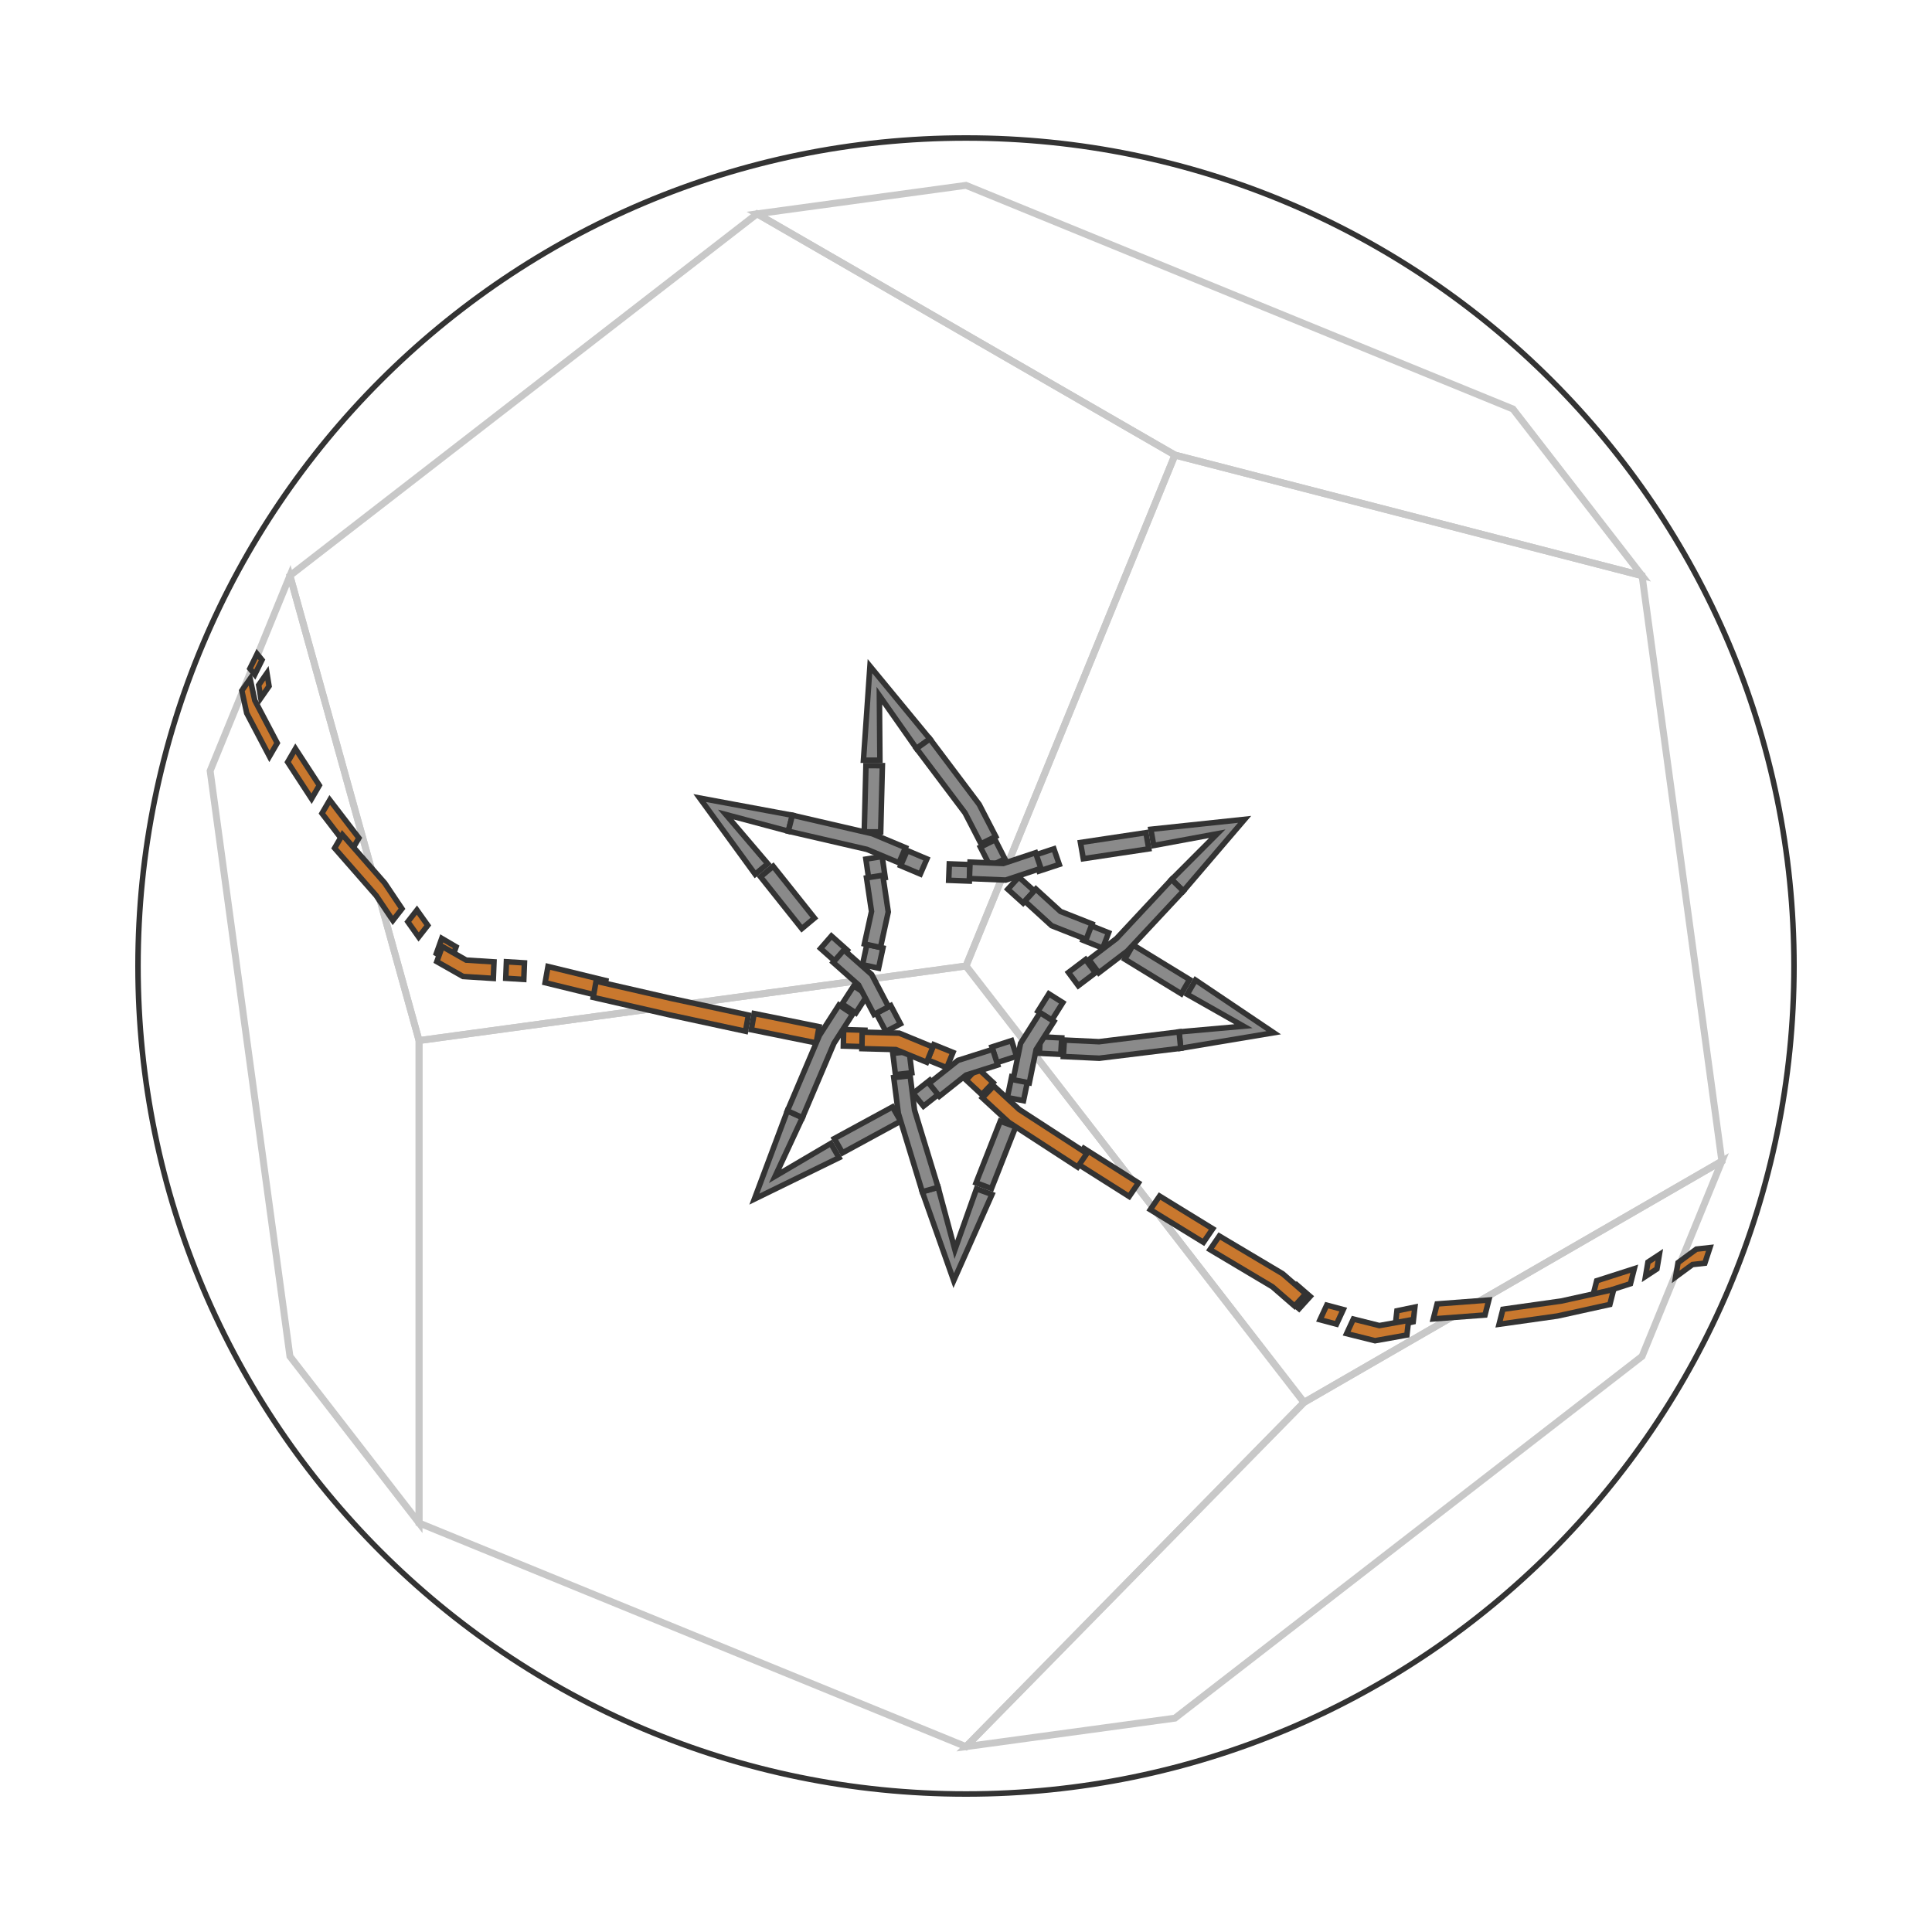
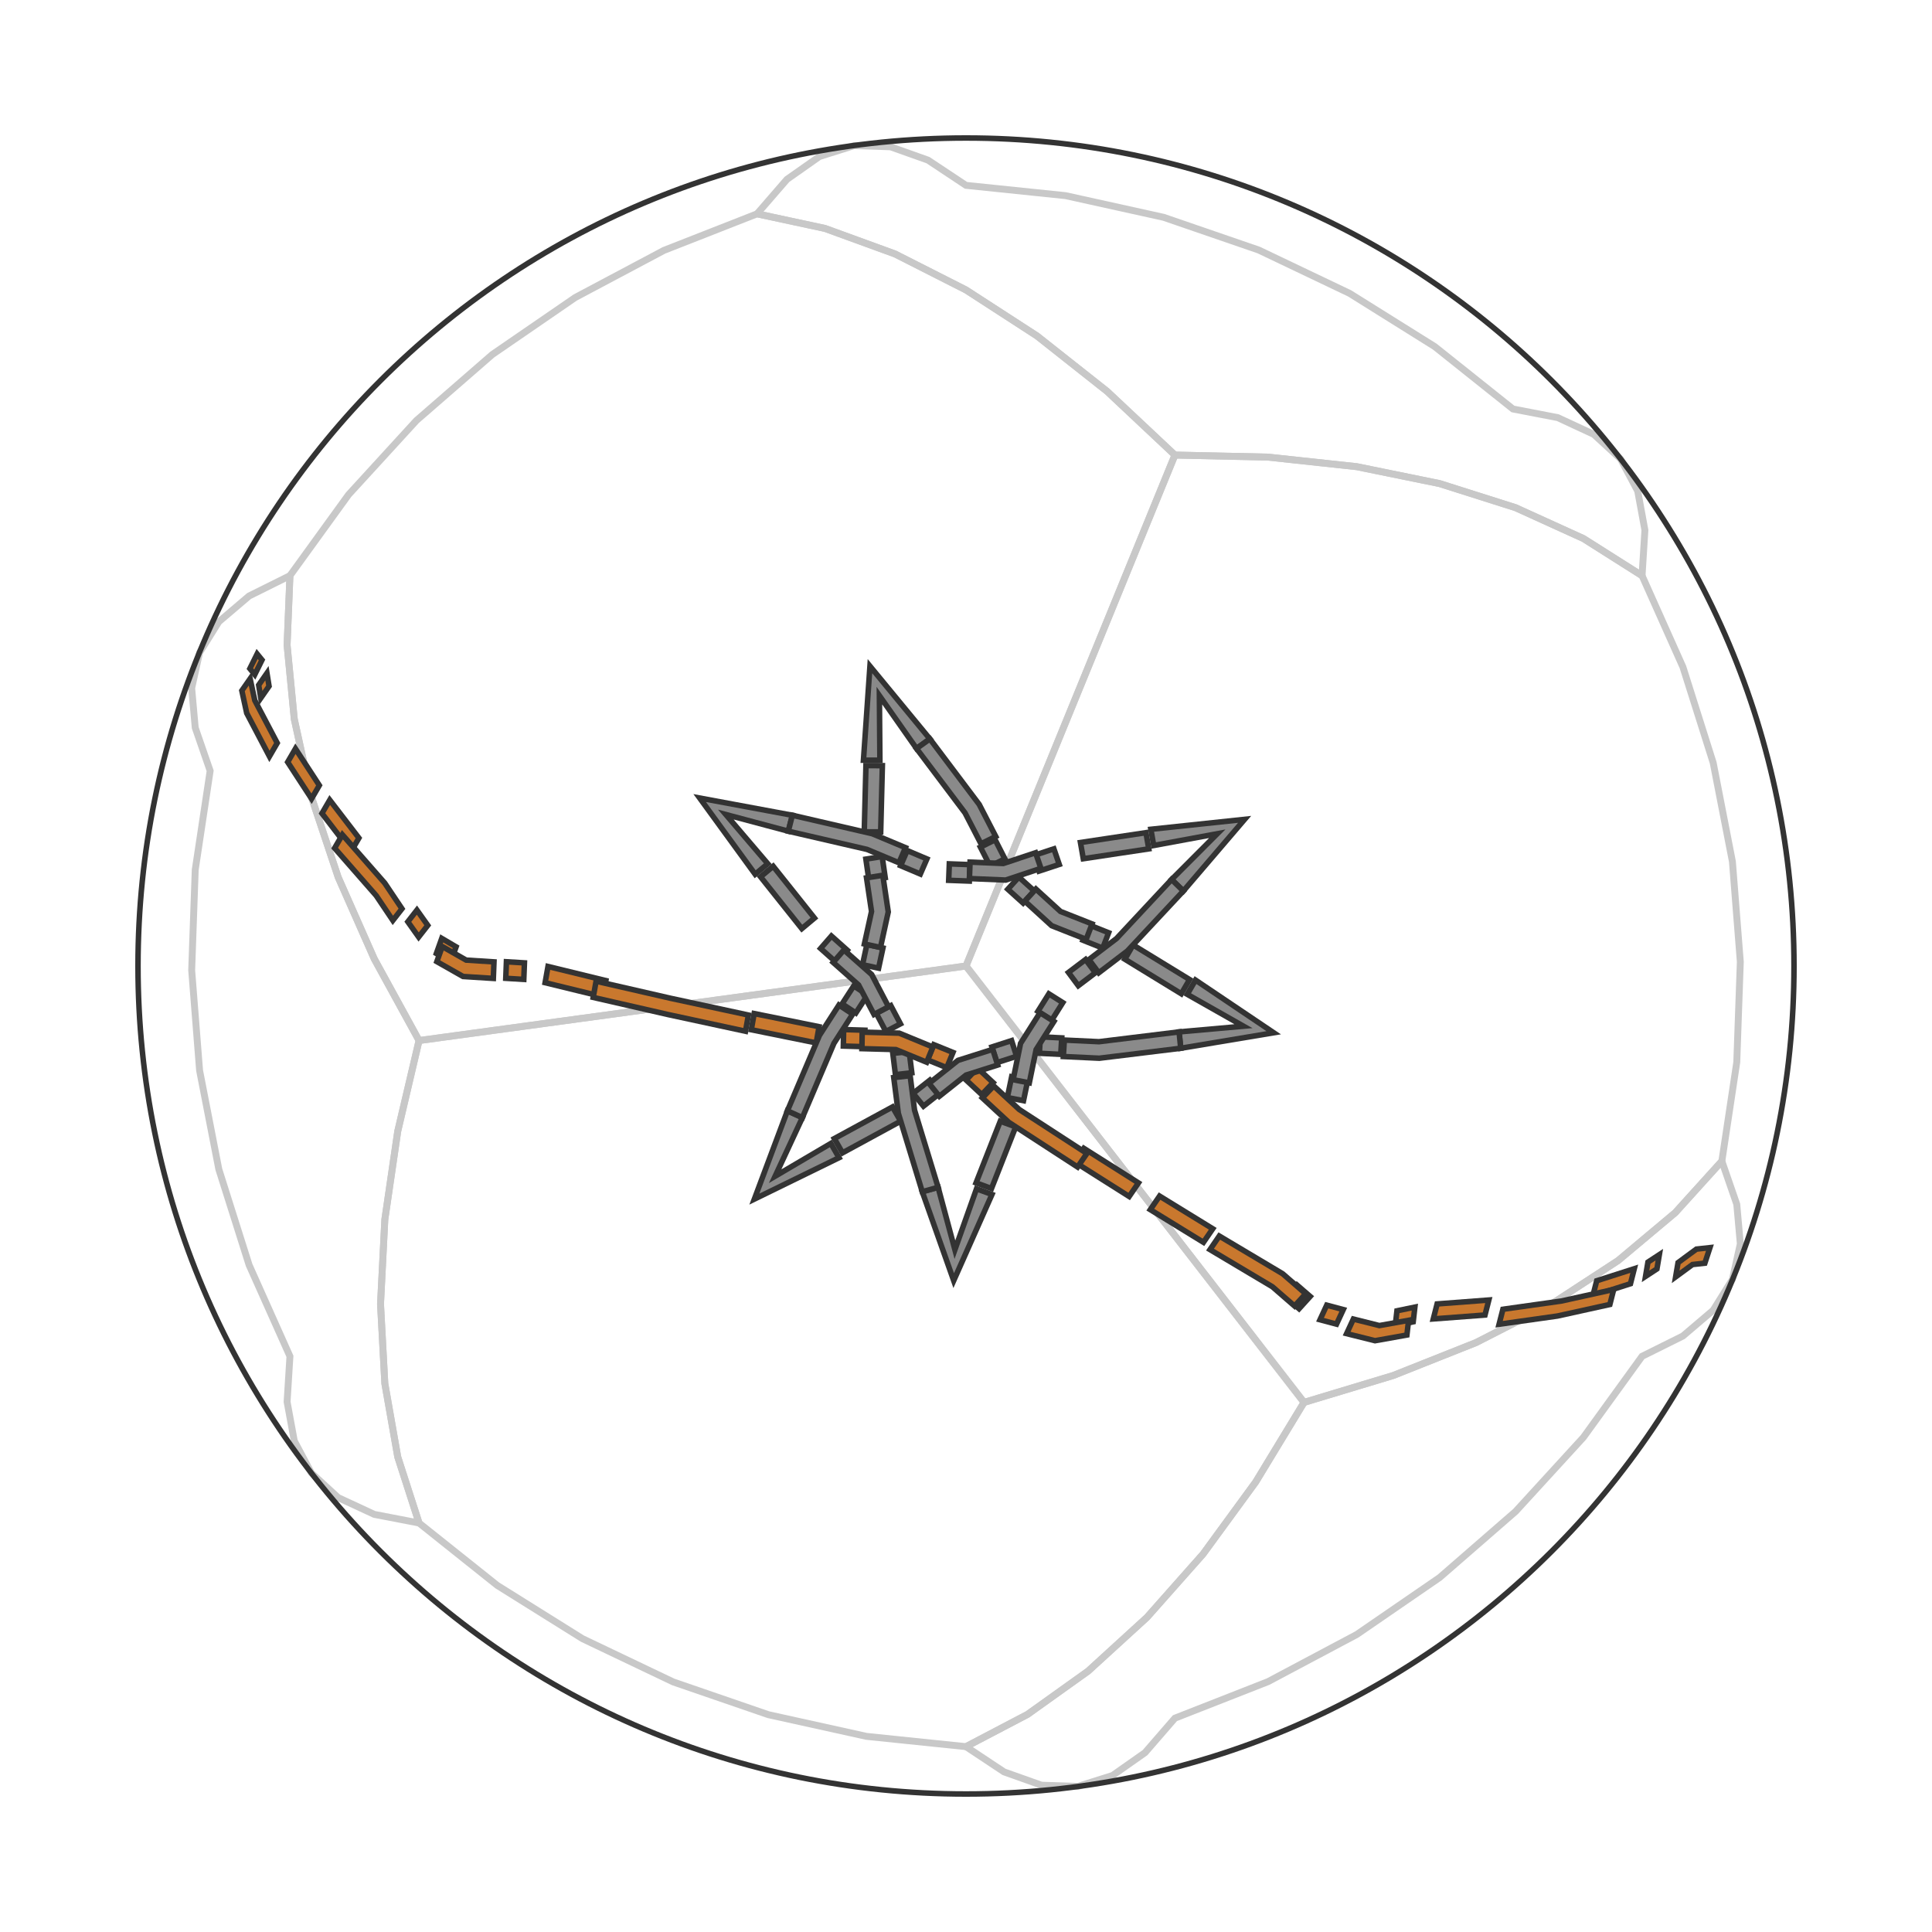
<svg xmlns="http://www.w3.org/2000/svg" viewBox="-70.00 -70.00 140.00 140.00" width="140" height="140" data-orb-view="vertex-3" data-projection="spherical">
  <rect x="-70.00" y="-70.00" width="140.00" height="140.00" fill="#ffffff" pointer-events="none" />
-   <path d="M0,0 L-39.634,5.402 L-39.634,40.363 L0,56.569 L24.495,31.623 L0,0 Z" fill="none" stroke="#c8c8c8" stroke-width="0.5" data-orb-scaffold="true" pointer-events="none" />
-   <path d="M-39.634,5.402 L-48.99,-28.284 L-54.772,-14.142 L-48.99,28.284 L-39.634,40.363 L-39.634,5.402 Z" fill="none" stroke="#c8c8c8" stroke-width="0.5" data-orb-scaffold="true" pointer-events="none" />
-   <path d="M48.99,-28.284 L39.634,-40.363 L0,-56.569 L-15.139,-54.505 L15.139,-37.025 L48.99,-28.284 Z" fill="none" stroke="#c8c8c8" stroke-width="0.5" data-orb-scaffold="true" pointer-events="none" />
-   <path d="M15.139,-37.025 L-15.139,-54.505 L-48.99,-28.284 L-39.634,5.402 L0,0 L15.139,-37.025 Z" fill="none" stroke="#c8c8c8" stroke-width="0.5" data-orb-scaffold="true" pointer-events="none" />
-   <path d="M24.495,31.623 L0,56.569 L15.139,54.505 L48.99,28.284 L54.772,14.142 L24.495,31.623 Z" fill="none" stroke="#c8c8c8" stroke-width="0.5" data-orb-scaffold="true" pointer-events="none" />
-   <path d="M54.772,14.142 L48.99,-28.284 L15.139,-37.025 L0,0 L24.495,31.623 L54.772,14.142 Z" fill="none" stroke="#c8c8c8" stroke-width="0.5" data-orb-scaffold="true" pointer-events="none" />
+   <path d="M0,0 L-7.213,0.983 L-14.319,1.952 L-21.213,2.891 L-27.794,3.788 L-33.965,4.629 L-39.634,5.402 L-41.178,11.975 L-42.113,18.37 L-42.426,24.495 L-42.113,30.258 L-41.178,35.573 L-39.634,40.363 L-33.965,44.885 L-27.794,48.743 L-21.213,51.881 L-14.319,54.253 L-7.213,55.823 L0,56.569 L4.458,54.232 L8.849,51.095 L13.111,47.203 L17.178,42.613 L20.991,37.394 L24.495,31.623 L20.991,27.1 L17.178,22.177 L13.111,16.926 L8.849,11.425 L4.458,5.755 L0,0 Z" fill="none" stroke="#c8c8c8" stroke-width="0.5" data-orb-scaffold="true" pointer-events="none" />
+   <path d="M-39.634,5.402 L-42.88,-0.518 L-45.493,-6.43 L-47.434,-12.247 L-48.674,-17.884 L-49.196,-23.256 L-48.99,-28.284 L-51.95,-26.812 L-54.144,-24.945 L-55.537,-22.708 L-56.11,-20.136 L-55.853,-17.267 L-54.772,-14.142 L-55.853,-6.972 L-56.11,0.301 L-55.537,7.569 L-54.144,14.726 L-51.95,21.665 L-48.99,28.284 L-49.196,31.584 L-48.674,34.417 L-47.434,36.742 L-45.493,38.524 L-42.88,39.737 L-39.634,40.363 L-41.178,35.573 L-42.113,30.258 L-42.426,24.495 L-42.113,18.37 L-41.178,11.975 L-39.634,5.402 Z" fill="none" stroke="#c8c8c8" stroke-width="0.5" data-orb-scaffold="true" pointer-events="none" />
+   <path d="M48.99,-28.284 L49.196,-31.584 L48.674,-34.417 L47.434,-36.742 L45.493,-38.524 L42.88,-39.737 L39.634,-40.363 L33.965,-44.885 L27.794,-48.743 L21.213,-51.881 L14.319,-54.253 L7.213,-55.823 L0,-56.569 L-2.755,-58.397 L-5.469,-59.362 L-8.103,-59.45 L-10.617,-58.66 L-12.973,-57.004 L-15.139,-54.505 L-10.218,-53.447 L-5.147,-51.6 L0,-48.99 L5.147,-45.656 L10.218,-41.648 L15.139,-37.025 L21.889,-36.876 L28.315,-36.183 L34.324,-34.956 L39.825,-33.211 L44.738,-30.977 L48.99,-28.284 Z" fill="none" stroke="#c8c8c8" stroke-width="0.5" data-orb-scaffold="true" pointer-events="none" />
+   <path d="M15.139,-37.025 L10.218,-41.648 L5.147,-45.656 L0,-48.99 L-5.147,-51.6 L-10.218,-53.447 L-15.139,-54.505 L-21.889,-51.857 L-28.315,-48.442 L-34.324,-44.312 L-39.825,-39.527 L-44.738,-34.158 L-48.99,-28.284 L-49.196,-23.256 L-48.674,-17.884 L-47.434,-12.247 L-45.493,-6.43 L-42.88,-0.518 L-39.634,5.402 L-33.965,4.629 L-27.794,3.788 L-21.213,2.891 L-14.319,1.952 L-7.213,0.983 L0,0 L2.755,-6.738 L5.469,-13.376 L8.103,-19.817 L10.617,-25.965 L12.973,-31.729 L15.139,-37.025 Z" fill="none" stroke="#c8c8c8" stroke-width="0.5" data-orb-scaffold="true" pointer-events="none" />
+   <path d="M24.495,31.623 L20.991,37.394 L17.178,42.613 L13.111,47.203 L8.849,51.095 L4.458,54.232 L0,56.569 L2.755,58.397 L5.469,59.362 L8.103,59.45 L10.617,58.66 L12.973,57.004 L15.139,54.505 L21.889,51.857 L28.315,48.442 L34.324,44.312 L39.825,39.527 L44.738,34.158 L48.99,28.284 L51.95,26.812 L54.144,24.945 L55.537,22.708 L56.11,20.136 L55.853,17.267 L54.772,14.142 L51.396,17.874 L47.26,21.342 L42.426,24.495 L36.966,27.286 L30.959,29.673 L24.495,31.623 Z" fill="none" stroke="#c8c8c8" stroke-width="0.5" data-orb-scaffold="true" pointer-events="none" />
+   <path d="M54.772,14.142 L55.853,6.972 L56.11,-0.301 L55.537,-7.569 L54.144,-14.726 L51.95,-21.665 L48.99,-28.284 L44.738,-30.977 L39.825,-33.211 L34.324,-34.956 L28.315,-36.183 L21.889,-36.876 L15.139,-37.025 L12.973,-31.729 L10.617,-25.965 L8.103,-19.817 L5.469,-13.376 L2.755,-6.738 L0,0 L4.458,5.755 L8.849,11.425 L13.111,16.926 L17.178,22.177 L20.991,27.1 L24.495,31.623 L30.959,29.673 L36.966,27.286 L42.426,24.495 L47.26,21.342 L51.396,17.874 L54.772,14.142 Z" fill="none" stroke="#c8c8c8" stroke-width="0.5" data-orb-scaffold="true" pointer-events="none" />
  <circle cx="0" cy="0" r="60.00" fill="none" stroke="#333333" stroke-width="0.4" data-orb-silhouette="true" />
  <clipPath id="orb-limb">
    <circle cx="0" cy="0" r="60.00" />
  </clipPath>
  <g clip-path="url(#orb-limb)">
    <path d="M-51.368,-22.611 L-51.014,-22.177 L-51.539,-21.116 L-51.894,-21.55 L-51.368,-22.611 Z" fill="#c9782e" stroke="#333333" stroke-width="0.4" data-face-index="0" data-sides="4" data-orb-view="vertex-3" data-projection="spherical" data-strand="2" data-ribbon-depth="under" data-ribbon-trimmed="true" data-orb-highlight="true" />
    <path d="M-50.656,-21.219 L-50.503,-20.277 L-51.103,-19.417 L-51.256,-20.358 L-50.656,-21.219 Z" fill="#c9782e" stroke="#333333" stroke-width="0.4" data-face-index="1" data-sides="4" data-orb-view="vertex-3" data-projection="spherical" data-strand="2" data-ribbon-depth="under" data-ribbon-trimmed="true" data-orb-highlight="true" />
    <path d="M51.598,21.495 L52.926,20.516 L53.908,20.409 L53.54,21.534 L52.645,21.633 L51.423,22.529 L51.598,21.495 Z" fill="#c9782e" stroke="#333333" stroke-width="0.4" data-face-index="2" data-sides="6" data-orb-view="vertex-3" data-projection="spherical" data-strand="2" data-ribbon-depth="over" data-ribbon-trimmed="false" data-orb-highlight="true" />
    <path d="M45.703,22.809 L48.426,21.936 L48.15,23.022 L45.426,23.895 L45.703,22.809 Z" fill="#c9782e" stroke="#333333" stroke-width="0.4" data-face-index="3" data-sides="4" data-orb-view="vertex-3" data-projection="spherical" data-strand="2" data-ribbon-depth="under" data-ribbon-trimmed="true" data-orb-highlight="true" />
    <path d="M49.417,21.457 L50.242,20.916 L50.067,21.95 L49.242,22.491 L49.417,21.457 Z" fill="#c9782e" stroke="#333333" stroke-width="0.4" data-face-index="4" data-sides="4" data-orb-view="vertex-3" data-projection="spherical" data-strand="2" data-ribbon-depth="under" data-ribbon-trimmed="true" data-orb-highlight="true" />
    <path d="M-51.876,-20.814 L-51.536,-19.244 L-49.912,-16.158 L-50.475,-15.189 L-52.122,-18.323 L-52.476,-19.953 L-51.876,-20.814 Z" fill="#c9782e" stroke="#333333" stroke-width="0.4" data-face-index="5" data-sides="6" data-orb-view="vertex-3" data-projection="spherical" data-strand="2" data-ribbon-depth="over" data-ribbon-trimmed="false" data-orb-highlight="true" />
    <path d="M-48.591,-15.746 L-46.86,-13.09 L-47.423,-12.121 L-49.154,-14.777 L-48.591,-15.746 Z" fill="#c9782e" stroke="#333333" stroke-width="0.4" data-face-index="6" data-sides="4" data-orb-view="vertex-3" data-projection="spherical" data-strand="2" data-ribbon-depth="under" data-ribbon-trimmed="true" data-orb-highlight="true" />
    <path d="M-46.105,-12.028 L-43.992,-9.273 L-44.555,-8.304 L-46.669,-11.059 L-46.105,-12.028 Z" fill="#c9782e" stroke="#333333" stroke-width="0.4" data-face-index="7" data-sides="4" data-orb-view="vertex-3" data-projection="spherical" data-strand="2" data-ribbon-depth="under" data-ribbon-trimmed="true" data-orb-highlight="true" />
    <path d="M38.907,24.874 L43.131,24.279 L46.934,23.44 L46.657,24.526 L42.854,25.364 L38.63,25.96 L38.907,24.874 Z" fill="#c9782e" stroke="#333333" stroke-width="0.4" data-face-index="8" data-sides="6" data-orb-view="vertex-3" data-projection="spherical" data-strand="2" data-ribbon-depth="over" data-ribbon-trimmed="false" data-orb-highlight="true" />
    <path d="M31.228,24.986 L32.527,24.718 L32.406,25.783 L31.107,26.051 L31.228,24.986 Z" fill="#c9782e" stroke="#333333" stroke-width="0.4" data-face-index="9" data-sides="4" data-orb-view="vertex-3" data-projection="spherical" data-strand="2" data-ribbon-depth="under" data-ribbon-trimmed="true" data-orb-highlight="true" />
    <path d="M34.139,24.488 L37.886,24.205 L37.609,25.291 L33.862,25.574 L34.139,24.488 Z" fill="#c9782e" stroke="#333333" stroke-width="0.4" data-face-index="10" data-sides="4" data-orb-view="vertex-3" data-projection="spherical" data-strand="2" data-ribbon-depth="under" data-ribbon-trimmed="true" data-orb-highlight="true" />
    <path d="M-45.188,-9.511 L-42.121,-6.01 L-40.872,-4.149 L-41.532,-3.304 L-42.736,-5.097 L-45.752,-8.542 L-45.188,-9.511 Z" fill="#c9782e" stroke="#333333" stroke-width="0.4" data-face-index="11" data-sides="6" data-orb-view="vertex-3" data-projection="spherical" data-strand="2" data-ribbon-depth="over" data-ribbon-trimmed="false" data-orb-highlight="true" />
    <path d="M-39.788,-4.051 L-39.003,-2.946 L-39.663,-2.101 L-40.447,-3.206 L-39.788,-4.051 Z" fill="#c9782e" stroke="#333333" stroke-width="0.4" data-face-index="12" data-sides="4" data-orb-view="vertex-3" data-projection="spherical" data-strand="2" data-ribbon-depth="under" data-ribbon-trimmed="true" data-orb-highlight="true" />
    <path d="M-37.989,-2 L-36.95,-1.389 L-37.341,-0.294 L-38.38,-0.904 L-37.989,-2 Z" fill="#c9782e" stroke="#333333" stroke-width="0.4" data-face-index="13" data-sides="4" data-orb-view="vertex-3" data-projection="spherical" data-strand="2" data-ribbon-depth="under" data-ribbon-trimmed="true" data-orb-highlight="true" />
    <path d="M28.07,25.584 L29.954,26.056 L32.071,25.675 L31.949,26.741 L29.639,27.153 L27.582,26.64 L28.07,25.584 Z" fill="#c9782e" stroke="#333333" stroke-width="0.4" data-face-index="14" data-sides="6" data-orb-view="vertex-3" data-projection="spherical" data-strand="2" data-ribbon-depth="over" data-ribbon-trimmed="false" data-orb-highlight="true" />
    <path d="M23.978,23.114 L24.939,23.945 L24.134,24.834 L23.172,24.002 L23.978,23.114 Z" fill="#c9782e" stroke="#333333" stroke-width="0.4" data-face-index="15" data-sides="4" data-orb-view="vertex-3" data-projection="spherical" data-strand="2" data-ribbon-depth="under" data-ribbon-trimmed="true" data-orb-highlight="true" />
    <path d="M26.14,24.578 L27.338,24.897 L26.85,25.952 L25.652,25.634 L26.14,24.578 Z" fill="#c9782e" stroke="#333333" stroke-width="0.4" data-face-index="16" data-sides="4" data-orb-view="vertex-3" data-projection="spherical" data-strand="2" data-ribbon-depth="under" data-ribbon-trimmed="true" data-orb-highlight="true" />
    <path d="M-37.954,-1.412 L-36.219,-0.427 L-34.204,-0.299 L-34.251,0.899 L-36.446,0.76 L-38.345,-0.317 L-37.954,-1.412 Z" fill="#c9782e" stroke="#333333" stroke-width="0.4" data-face-index="17" data-sides="6" data-orb-view="vertex-3" data-projection="spherical" data-strand="2" data-ribbon-depth="over" data-ribbon-trimmed="false" data-orb-highlight="true" />
    <path d="M-33.303,-0.307 L-31.997,-0.227 L-32.044,0.971 L-33.35,0.891 L-33.303,-0.307 Z" fill="#c9782e" stroke="#333333" stroke-width="0.4" data-face-index="18" data-sides="4" data-orb-view="vertex-3" data-projection="spherical" data-strand="2" data-ribbon-depth="under" data-ribbon-trimmed="true" data-orb-highlight="true" />
    <path d="M-30.29,0.035 L-26.097,1.058 L-26.306,2.232 L-30.499,1.209 L-30.29,0.035 Z" fill="#c9782e" stroke="#333333" stroke-width="0.4" data-face-index="19" data-sides="4" data-orb-view="vertex-3" data-projection="spherical" data-strand="2" data-ribbon-depth="under" data-ribbon-trimmed="true" data-orb-highlight="true" />
    <path d="M18.354,19.567 L22.945,22.3 L24.615,23.75 L23.809,24.639 L22.201,23.242 L17.681,20.551 L18.354,19.567 Z" fill="#c9782e" stroke="#333333" stroke-width="0.4" data-face-index="20" data-sides="6" data-orb-view="vertex-3" data-projection="spherical" data-strand="2" data-ribbon-depth="over" data-ribbon-trimmed="false" data-orb-highlight="true" />
    <path d="M8.538,13.213 L12.496,15.717 L11.823,16.701 L7.865,14.197 L8.538,13.213 Z" fill="#c9782e" stroke="#333333" stroke-width="0.4" data-face-index="21" data-sides="4" data-orb-view="vertex-3" data-projection="spherical" data-strand="2" data-ribbon-depth="under" data-ribbon-trimmed="true" data-orb-highlight="true" />
    <path d="M14.027,16.672 L17.879,19.04 L17.207,20.023 L13.355,17.656 L14.027,16.672 Z" fill="#c9782e" stroke="#333333" stroke-width="0.4" data-face-index="22" data-sides="4" data-orb-view="vertex-3" data-projection="spherical" data-strand="2" data-ribbon-depth="under" data-ribbon-trimmed="true" data-orb-highlight="true" />
    <path d="M-2.021,16.036 L-0.804,20.558 L0.763,16.145 L1.882,16.555 L-0.891,22.798 L-3.169,16.358 L-2.021,16.036 Z" fill="#8a8a8a" stroke="#333333" stroke-width="0.4" data-face-index="23" data-sides="6" data-orb-view="vertex-3" data-projection="spherical" data-strand="0" data-ribbon-depth="over" data-ribbon-trimmed="false" />
    <path d="M-12.877,-9.768 L-17.402,-10.975 L-14.364,-7.412 L-15.278,-6.648 L-19.298,-12.171 L-12.582,-10.923 L-12.877,-9.768 Z" fill="#8a8a8a" stroke="#333333" stroke-width="0.4" data-face-index="24" data-sides="6" data-orb-view="vertex-3" data-projection="spherical" data-strand="0" data-ribbon-depth="over" data-ribbon-trimmed="false" />
    <path d="M-11.856,10.986 L-13.83,15.232 L-9.793,12.858 L-9.2,13.892 L-15.337,16.892 L-12.942,10.494 L-11.856,10.986 Z" fill="#8a8a8a" stroke="#333333" stroke-width="0.4" data-face-index="25" data-sides="6" data-orb-view="vertex-3" data-projection="spherical" data-strand="1" data-ribbon-depth="over" data-ribbon-trimmed="false" />
    <path d="M15.442,4.775 L20.106,4.361 L16.032,2.052 L16.63,1.021 L22.297,4.837 L15.559,5.961 L15.442,4.775 Z" fill="#8a8a8a" stroke="#333333" stroke-width="0.4" data-face-index="26" data-sides="6" data-orb-view="vertex-3" data-projection="spherical" data-strand="1" data-ribbon-depth="over" data-ribbon-trimmed="false" />
    <path d="M-26.805,1.103 L-21.391,2.343 L-15.767,3.555 L-15.977,4.728 L-21.601,3.516 L-27.015,2.276 L-26.805,1.103 Z" fill="#c9782e" stroke="#333333" stroke-width="0.4" data-face-index="27" data-sides="6" data-orb-view="vertex-3" data-projection="spherical" data-strand="2" data-ribbon-depth="over" data-ribbon-trimmed="false" data-orb-highlight="true" />
    <path d="M14.898,-6.268 L18.206,-9.583 L13.601,-8.733 L13.396,-9.907 L20.19,-10.627 L15.75,-5.435 L14.898,-6.268 Z" fill="#8a8a8a" stroke="#333333" stroke-width="0.4" data-face-index="28" data-sides="6" data-orb-view="vertex-3" data-projection="spherical" data-strand="0" data-ribbon-depth="over" data-ribbon-trimmed="false" />
    <path d="M-3.586,-15.76 L-6.276,-19.593 L-6.239,-14.911 L-7.431,-14.913 L-6.96,-21.728 L-2.617,-16.455 L-3.586,-15.76 Z" fill="#8a8a8a" stroke="#333333" stroke-width="0.4" data-face-index="29" data-sides="6" data-orb-view="vertex-3" data-projection="spherical" data-strand="1" data-ribbon-depth="over" data-ribbon-trimmed="false" />
    <path d="M0.728,15.715 L2.484,11.247 L3.603,11.657 L1.847,16.125 L0.728,15.715 Z" fill="#8a8a8a" stroke="#333333" stroke-width="0.4" data-face-index="30" data-sides="4" data-orb-view="vertex-3" data-projection="spherical" data-strand="0" data-ribbon-depth="under" data-ribbon-trimmed="true" />
    <path d="M2.995,9.532 L3.31,8.02 L4.483,8.249 L4.168,9.76 L2.995,9.532 Z" fill="#8a8a8a" stroke="#333333" stroke-width="0.4" data-face-index="31" data-sides="4" data-orb-view="vertex-3" data-projection="spherical" data-strand="0" data-ribbon-depth="under" data-ribbon-trimmed="true" />
    <path d="M13.245,-8.488 L8.499,-7.775 L8.294,-8.949 L13.041,-9.662 L13.245,-8.488 Z" fill="#8a8a8a" stroke="#333333" stroke-width="0.4" data-face-index="32" data-sides="4" data-orb-view="vertex-3" data-projection="spherical" data-strand="0" data-ribbon-depth="under" data-ribbon-trimmed="true" />
    <path d="M6.757,-7.36 L5.291,-6.877 L4.902,-8.007 L6.369,-8.49 L6.757,-7.36 Z" fill="#8a8a8a" stroke="#333333" stroke-width="0.4" data-face-index="33" data-sides="4" data-orb-view="vertex-3" data-projection="spherical" data-strand="0" data-ribbon-depth="under" data-ribbon-trimmed="true" />
    <path d="M-13.973,-7.227 L-10.982,-3.473 L-11.897,-2.708 L-14.888,-6.463 L-13.973,-7.227 Z" fill="#8a8a8a" stroke="#333333" stroke-width="0.4" data-face-index="34" data-sides="4" data-orb-view="vertex-3" data-projection="spherical" data-strand="0" data-ribbon-depth="under" data-ribbon-trimmed="true" />
    <path d="M-9.752,-2.172 L-8.601,-1.144 L-9.385,-0.242 L-10.537,-1.27 L-9.752,-2.172 Z" fill="#8a8a8a" stroke="#333333" stroke-width="0.4" data-face-index="35" data-sides="4" data-orb-view="vertex-3" data-projection="spherical" data-strand="0" data-ribbon-depth="under" data-ribbon-trimmed="true" />
    <path d="M-9.544,12.506 L-5.327,10.213 L-4.733,11.246 L-8.95,13.54 L-9.544,12.506 Z" fill="#8a8a8a" stroke="#333333" stroke-width="0.4" data-face-index="36" data-sides="4" data-orb-view="vertex-3" data-projection="spherical" data-strand="1" data-ribbon-depth="under" data-ribbon-trimmed="true" />
    <path d="M-3.833,9.227 L-2.62,8.272 L-1.868,9.2 L-3.081,10.156 L-3.833,9.227 Z" fill="#8a8a8a" stroke="#333333" stroke-width="0.4" data-face-index="37" data-sides="4" data-orb-view="vertex-3" data-projection="spherical" data-strand="1" data-ribbon-depth="under" data-ribbon-trimmed="true" />
    <path d="M15.602,2.012 L11.508,-0.493 L12.106,-1.524 L16.201,0.981 L15.602,2.012 Z" fill="#8a8a8a" stroke="#333333" stroke-width="0.4" data-face-index="38" data-sides="4" data-orb-view="vertex-3" data-projection="spherical" data-strand="1" data-ribbon-depth="under" data-ribbon-trimmed="true" />
    <path d="M9.907,-1.294 L8.473,-1.867 L8.902,-2.983 L10.336,-2.41 L9.907,-1.294 Z" fill="#8a8a8a" stroke="#333333" stroke-width="0.4" data-face-index="39" data-sides="4" data-orb-view="vertex-3" data-projection="spherical" data-strand="1" data-ribbon-depth="under" data-ribbon-trimmed="true" />
    <path d="M-6.059,-14.518 L-6.181,-9.72 L-7.373,-9.722 L-7.251,-14.521 L-6.059,-14.518 Z" fill="#8a8a8a" stroke="#333333" stroke-width="0.4" data-face-index="40" data-sides="4" data-orb-view="vertex-3" data-projection="spherical" data-strand="1" data-ribbon-depth="under" data-ribbon-trimmed="true" />
    <path d="M-6.075,-7.933 L-5.854,-6.405 L-7.034,-6.218 L-7.255,-7.746 L-6.075,-7.933 Z" fill="#8a8a8a" stroke="#333333" stroke-width="0.4" data-face-index="41" data-sides="4" data-orb-view="vertex-3" data-projection="spherical" data-strand="1" data-ribbon-depth="under" data-ribbon-trimmed="true" />
    <path d="M-15.35,3.446 L-10.645,4.399 L-10.855,5.572 L-15.559,4.619 L-15.35,3.446 Z" fill="#c9782e" stroke="#333333" stroke-width="0.4" data-face-index="42" data-sides="4" data-orb-view="vertex-3" data-projection="spherical" data-strand="2" data-ribbon-depth="under" data-ribbon-trimmed="true" data-orb-highlight="true" />
    <path d="M-8.867,4.605 L-7.324,4.653 L-7.345,5.847 L-8.888,5.8 L-8.867,4.605 Z" fill="#c9782e" stroke="#333333" stroke-width="0.4" data-face-index="43" data-sides="4" data-orb-view="vertex-3" data-projection="spherical" data-strand="2" data-ribbon-depth="under" data-ribbon-trimmed="true" data-orb-highlight="true" />
    <path d="M-5.45,2.869 L-4.75,4.192 L-5.805,4.747 L-6.505,3.424 L-5.45,2.869 Z" fill="#8a8a8a" stroke="#333333" stroke-width="0.4" data-face-index="44" data-sides="4" data-orb-view="vertex-3" data-projection="spherical" data-strand="0" data-ribbon-depth="under" data-ribbon-trimmed="true" />
    <path d="M-4.117,6.197 L-3.926,7.738 L-5.113,7.874 L-5.304,6.333 L-4.117,6.197 Z" fill="#8a8a8a" stroke="#333333" stroke-width="0.4" data-face-index="45" data-sides="4" data-orb-view="vertex-3" data-projection="spherical" data-strand="0" data-ribbon-depth="under" data-ribbon-trimmed="true" />
    <path d="M5.21,3.286 L6.005,2.018 L7.013,2.654 L6.218,3.921 L5.21,3.286 Z" fill="#8a8a8a" stroke="#333333" stroke-width="0.4" data-face-index="46" data-sides="4" data-orb-view="vertex-3" data-projection="spherical" data-strand="0" data-ribbon-depth="under" data-ribbon-trimmed="true" />
    <path d="M7.426,0.467 L8.664,-0.469 L9.375,0.491 L8.137,1.427 L7.426,0.467 Z" fill="#8a8a8a" stroke="#333333" stroke-width="0.4" data-face-index="47" data-sides="4" data-orb-view="vertex-3" data-projection="spherical" data-strand="0" data-ribbon-depth="under" data-ribbon-trimmed="true" />
    <path d="M0.241,-6.154 L-1.255,-6.209 L-1.209,-7.401 L0.287,-7.346 L0.241,-6.154 Z" fill="#8a8a8a" stroke="#333333" stroke-width="0.4" data-face-index="48" data-sides="4" data-orb-view="vertex-3" data-projection="spherical" data-strand="0" data-ribbon-depth="under" data-ribbon-trimmed="true" />
    <path d="M-3.309,-6.664 L-4.738,-7.269 L-4.262,-8.365 L-2.833,-7.76 L-3.309,-6.664 Z" fill="#8a8a8a" stroke="#333333" stroke-width="0.4" data-face-index="49" data-sides="4" data-orb-view="vertex-3" data-projection="spherical" data-strand="0" data-ribbon-depth="under" data-ribbon-trimmed="true" />
    <path d="M-6.019,-1.306 L-6.333,0.158 L-7.498,-0.095 L-7.184,-1.558 L-6.019,-1.306 Z" fill="#8a8a8a" stroke="#333333" stroke-width="0.4" data-face-index="50" data-sides="4" data-orb-view="vertex-3" data-projection="spherical" data-strand="1" data-ribbon-depth="under" data-ribbon-trimmed="true" />
    <path d="M-7.138,2.101 L-7.981,3.404 L-8.978,2.745 L-8.134,1.442 L-7.138,2.101 Z" fill="#8a8a8a" stroke="#333333" stroke-width="0.4" data-face-index="51" data-sides="4" data-orb-view="vertex-3" data-projection="spherical" data-strand="1" data-ribbon-depth="under" data-ribbon-trimmed="true" />
    <path d="M1.879,5.865 L3.303,5.406 L3.667,6.541 L2.243,7.001 L1.879,5.865 Z" fill="#8a8a8a" stroke="#333333" stroke-width="0.4" data-face-index="52" data-sides="4" data-orb-view="vertex-3" data-projection="spherical" data-strand="1" data-ribbon-depth="under" data-ribbon-trimmed="true" />
    <path d="M5.388,5.131 L6.938,5.21 L6.866,6.403 L5.316,6.324 L5.388,5.131 Z" fill="#8a8a8a" stroke="#333333" stroke-width="0.4" data-face-index="53" data-sides="4" data-orb-view="vertex-3" data-projection="spherical" data-strand="1" data-ribbon-depth="under" data-ribbon-trimmed="true" />
    <path d="M4.14,-4.56 L3.03,-5.563 L3.831,-6.446 L4.942,-5.442 L4.14,-4.56 Z" fill="#8a8a8a" stroke="#333333" stroke-width="0.4" data-face-index="54" data-sides="4" data-orb-view="vertex-3" data-projection="spherical" data-strand="1" data-ribbon-depth="under" data-ribbon-trimmed="true" />
    <path d="M1.749,-7.232 L1.043,-8.614 L2.112,-9.148 L2.818,-7.766 L1.749,-7.232 Z" fill="#8a8a8a" stroke="#333333" stroke-width="0.4" data-face-index="55" data-sides="4" data-orb-view="vertex-3" data-projection="spherical" data-strand="1" data-ribbon-depth="under" data-ribbon-trimmed="true" />
    <path d="M-2.331,5.701 L-0.944,6.264 L-1.395,7.368 L-2.782,6.804 L-2.331,5.701 Z" fill="#c9782e" stroke="#333333" stroke-width="0.4" data-face-index="56" data-sides="4" data-orb-view="vertex-3" data-projection="spherical" data-strand="2" data-ribbon-depth="under" data-ribbon-trimmed="true" data-orb-highlight="true" />
    <path d="M0.83,7.394 L1.966,8.451 L1.144,9.318 L0.008,8.261 L0.83,7.394 Z" fill="#c9782e" stroke="#333333" stroke-width="0.4" data-face-index="57" data-sides="4" data-orb-view="vertex-3" data-projection="spherical" data-strand="2" data-ribbon-depth="under" data-ribbon-trimmed="true" data-orb-highlight="true" />
    <path d="M-4.048,7.949 L-3.729,10.442 L-2.021,16.036 L-3.169,16.358 L-4.904,10.672 L-5.236,8.085 L-4.048,7.949 Z" fill="#8a8a8a" stroke="#333333" stroke-width="0.4" data-face-index="58" data-sides="6" data-orb-view="vertex-3" data-projection="spherical" data-strand="0" data-ribbon-depth="over" data-ribbon-trimmed="false" />
    <path d="M8.908,-0.468 L10.908,-1.992 L14.898,-6.268 L15.75,-5.435 L11.694,-1.089 L9.619,0.492 L8.908,-0.468 Z" fill="#8a8a8a" stroke="#333333" stroke-width="0.4" data-face-index="59" data-sides="6" data-orb-view="vertex-3" data-projection="spherical" data-strand="0" data-ribbon-depth="over" data-ribbon-trimmed="false" />
    <path d="M-4.859,-7.48 L-7.179,-8.451 L-12.877,-9.768 L-12.582,-10.923 L-6.79,-9.583 L-4.384,-8.576 L-4.859,-7.48 Z" fill="#8a8a8a" stroke="#333333" stroke-width="0.4" data-face-index="60" data-sides="6" data-orb-view="vertex-3" data-projection="spherical" data-strand="0" data-ribbon-depth="over" data-ribbon-trimmed="false" />
    <path d="M-8.21,3.487 L-9.569,5.602 L-11.856,10.986 L-12.942,10.494 L-10.617,5.023 L-9.207,2.828 L-8.21,3.487 Z" fill="#8a8a8a" stroke="#333333" stroke-width="0.4" data-face-index="61" data-sides="6" data-orb-view="vertex-3" data-projection="spherical" data-strand="1" data-ribbon-depth="over" data-ribbon-trimmed="false" />
    <path d="M7.125,5.367 L9.636,5.486 L15.442,4.775 L15.559,5.961 L9.659,6.683 L7.053,6.56 L7.125,5.367 Z" fill="#8a8a8a" stroke="#333333" stroke-width="0.4" data-face-index="62" data-sides="6" data-orb-view="vertex-3" data-projection="spherical" data-strand="1" data-ribbon-depth="over" data-ribbon-trimmed="false" />
    <path d="M1.086,-8.854 L-0.067,-11.088 L-3.586,-15.76 L-2.617,-16.455 L0.958,-11.706 L2.155,-9.388 L1.086,-8.854 Z" fill="#8a8a8a" stroke="#333333" stroke-width="0.4" data-face-index="63" data-sides="6" data-orb-view="vertex-3" data-projection="spherical" data-strand="1" data-ribbon-depth="over" data-ribbon-trimmed="false" />
    <path d="M2.008,8.691 L3.855,10.396 L8.76,13.584 L8.087,14.567 L3.103,11.328 L1.186,9.558 L2.008,8.691 Z" fill="#c9782e" stroke="#333333" stroke-width="0.4" data-face-index="64" data-sides="6" data-orb-view="vertex-3" data-projection="spherical" data-strand="2" data-ribbon-depth="over" data-ribbon-trimmed="false" data-orb-highlight="true" />
    <path d="M-8.844,-1.162 L-6.833,0.619 L-5.612,2.954 L-6.667,3.509 L-7.785,1.373 L-9.628,-0.261 L-8.844,-1.162 Z" fill="#8a8a8a" stroke="#333333" stroke-width="0.4" data-face-index="65" data-sides="6" data-orb-view="vertex-3" data-projection="spherical" data-strand="0" data-ribbon-depth="over" data-ribbon-trimmed="false" />
    <path d="M5.429,-7.078 L2.88,-6.227 L0.248,-6.337 L0.294,-7.528 L2.703,-7.428 L5.04,-8.208 L5.429,-7.078 Z" fill="#8a8a8a" stroke="#333333" stroke-width="0.4" data-face-index="66" data-sides="6" data-orb-view="vertex-3" data-projection="spherical" data-strand="0" data-ribbon-depth="over" data-ribbon-trimmed="false" />
    <path d="M8.708,-1.933 L6.209,-2.919 L4.263,-4.695 L5.064,-5.578 L6.846,-3.953 L9.137,-3.048 L8.708,-1.933 Z" fill="#8a8a8a" stroke="#333333" stroke-width="0.4" data-face-index="67" data-sides="6" data-orb-view="vertex-3" data-projection="spherical" data-strand="1" data-ribbon-depth="over" data-ribbon-trimmed="false" />
    <path d="M-6.028,-6.575 L-5.633,-3.918 L-6.197,-1.344 L-7.363,-1.597 L-6.846,-3.952 L-7.208,-6.388 L-6.028,-6.575 Z" fill="#8a8a8a" stroke="#333333" stroke-width="0.4" data-face-index="68" data-sides="6" data-orb-view="vertex-3" data-projection="spherical" data-strand="1" data-ribbon-depth="over" data-ribbon-trimmed="false" />
    <path d="M3.415,8.24 L3.953,5.608 L5.364,3.383 L6.372,4.019 L5.082,6.055 L4.588,8.469 L3.415,8.24 Z" fill="#8a8a8a" stroke="#333333" stroke-width="0.4" data-face-index="69" data-sides="6" data-orb-view="vertex-3" data-projection="spherical" data-strand="0" data-ribbon-depth="over" data-ribbon-trimmed="false" />
    <path d="M-2.68,8.508 L-0.577,6.837 L1.935,6.039 L2.298,7.175 L0,7.905 L-1.929,9.437 L-2.68,8.508 Z" fill="#8a8a8a" stroke="#333333" stroke-width="0.4" data-face-index="70" data-sides="6" data-orb-view="vertex-3" data-projection="spherical" data-strand="1" data-ribbon-depth="over" data-ribbon-trimmed="false" />
    <path d="M-7.522,4.794 L-4.837,4.867 L-2.4,5.87 L-2.851,6.973 L-5.081,6.056 L-7.543,5.989 L-7.522,4.794 Z" fill="#c9782e" stroke="#333333" stroke-width="0.4" data-face-index="71" data-sides="6" data-orb-view="vertex-3" data-projection="spherical" data-strand="2" data-ribbon-depth="over" data-ribbon-trimmed="false" data-orb-highlight="true" />
  </g>
</svg>
